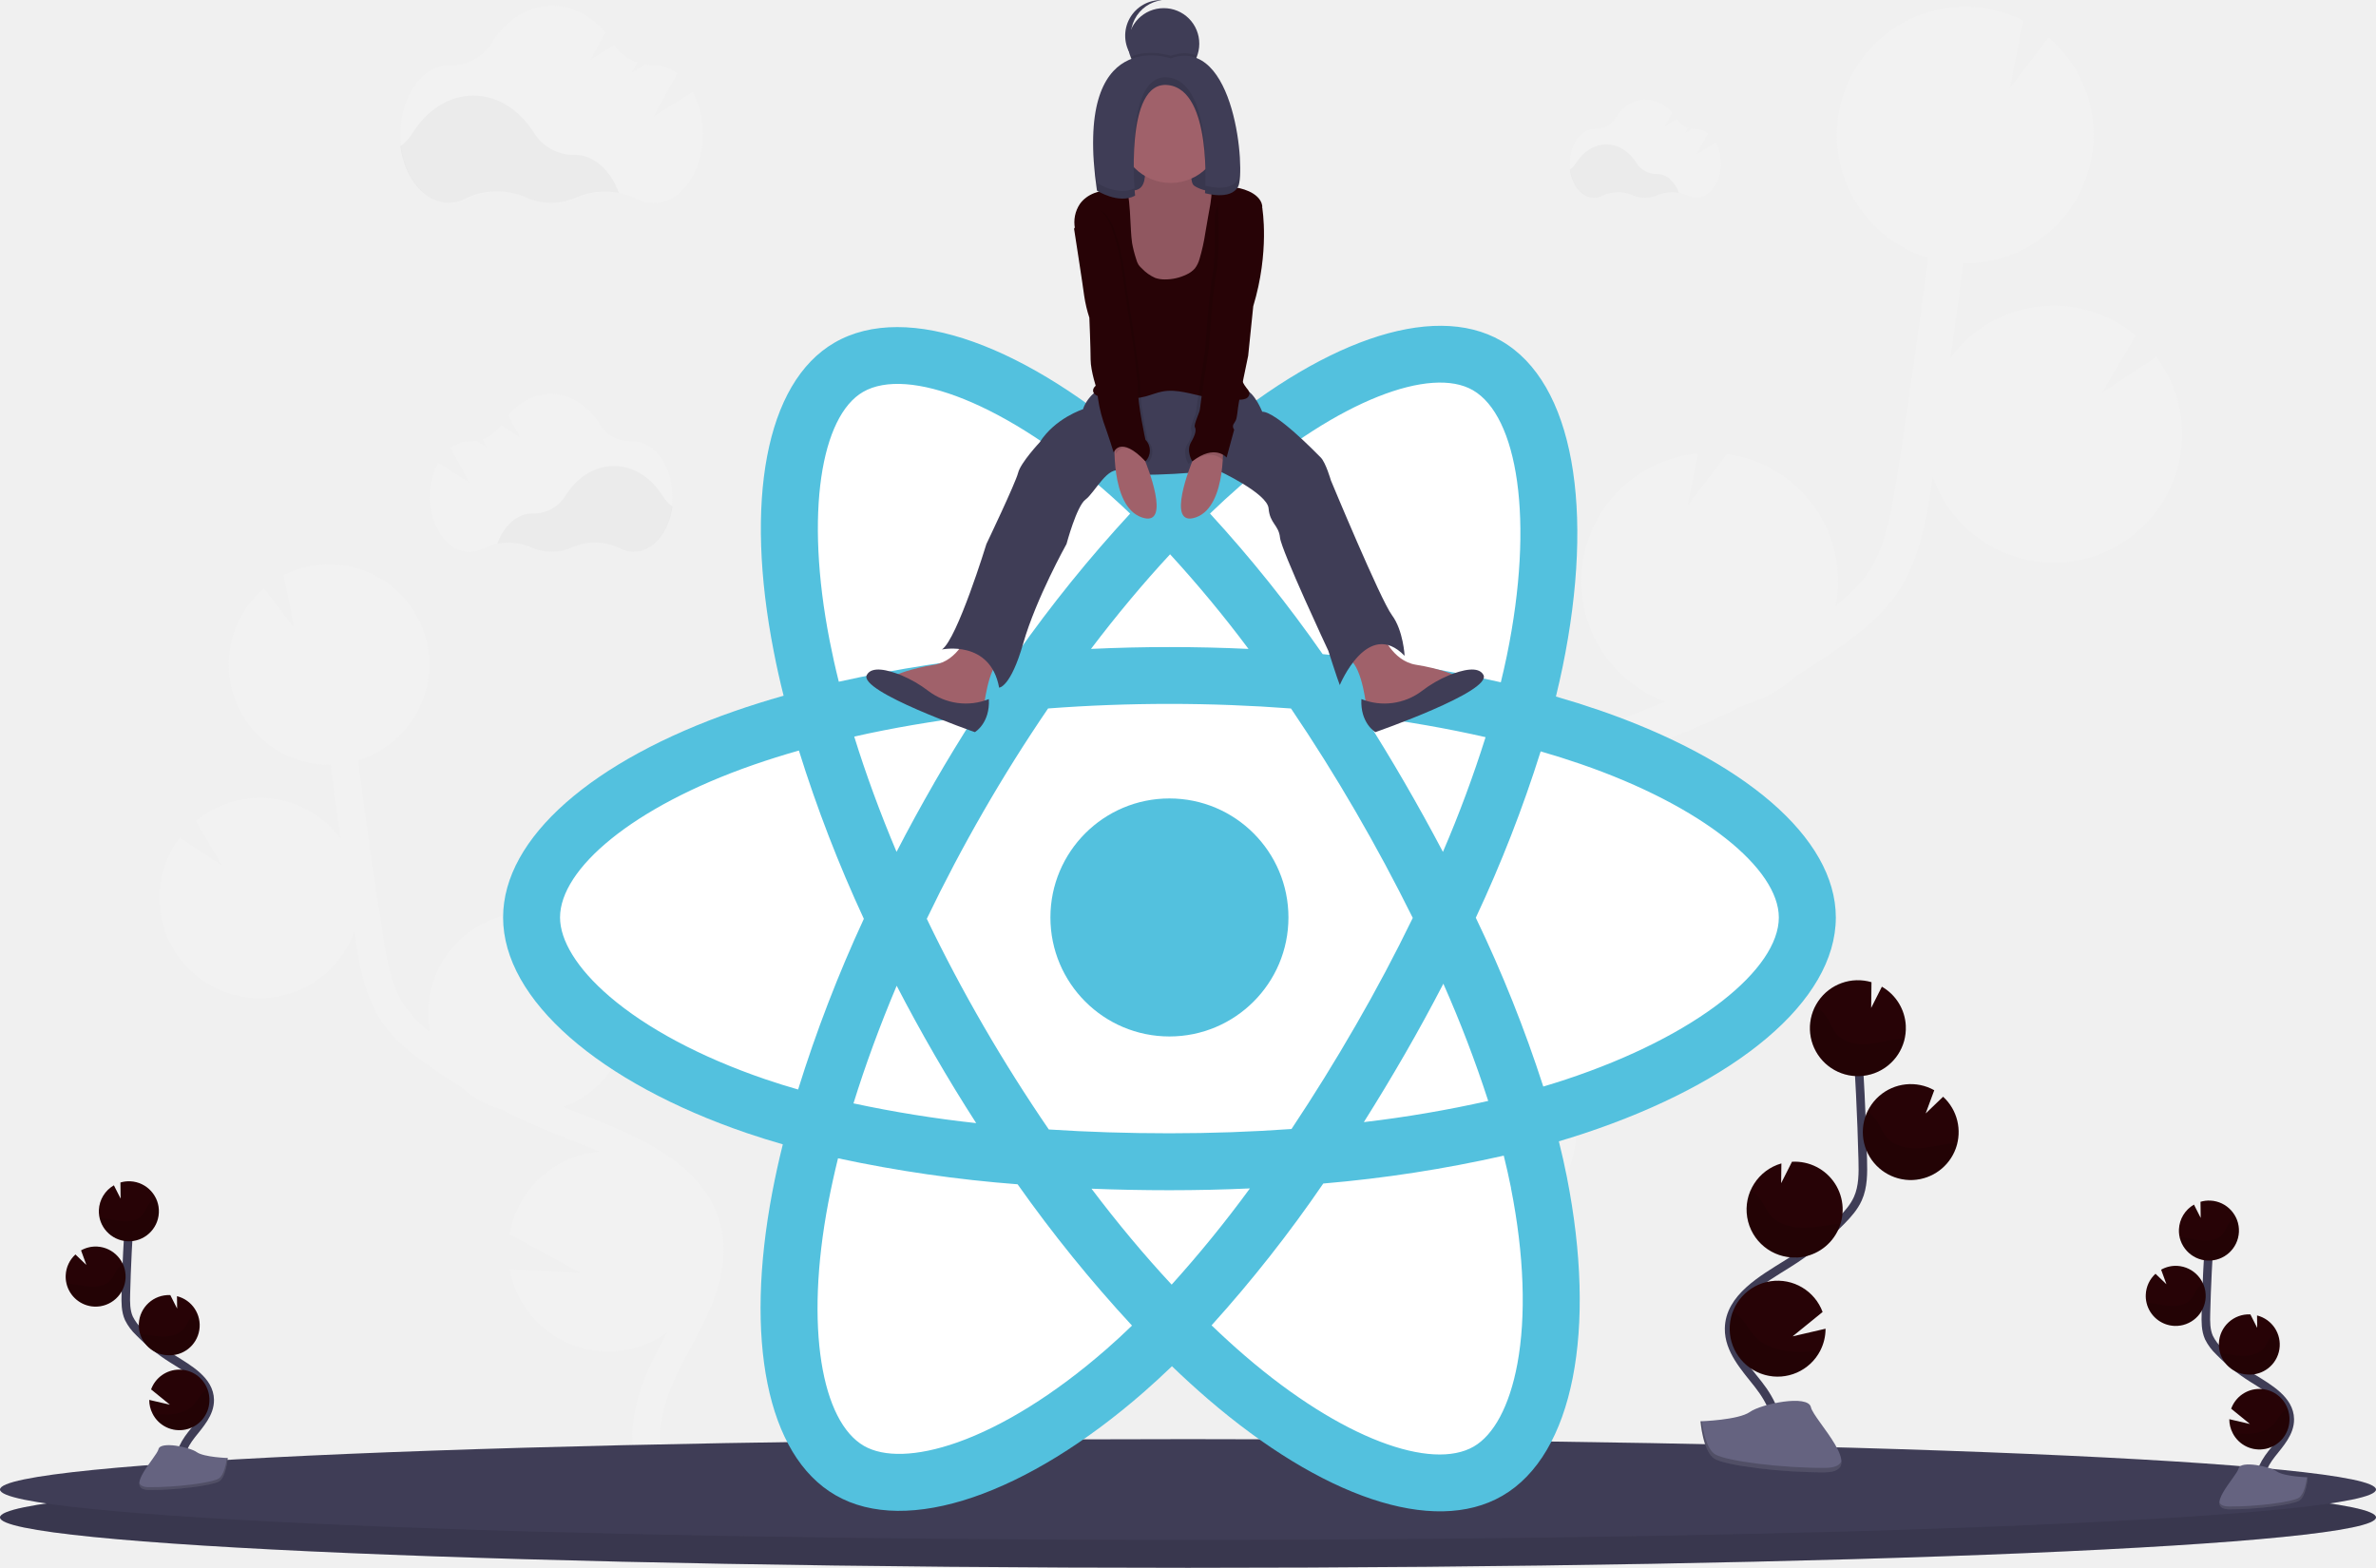
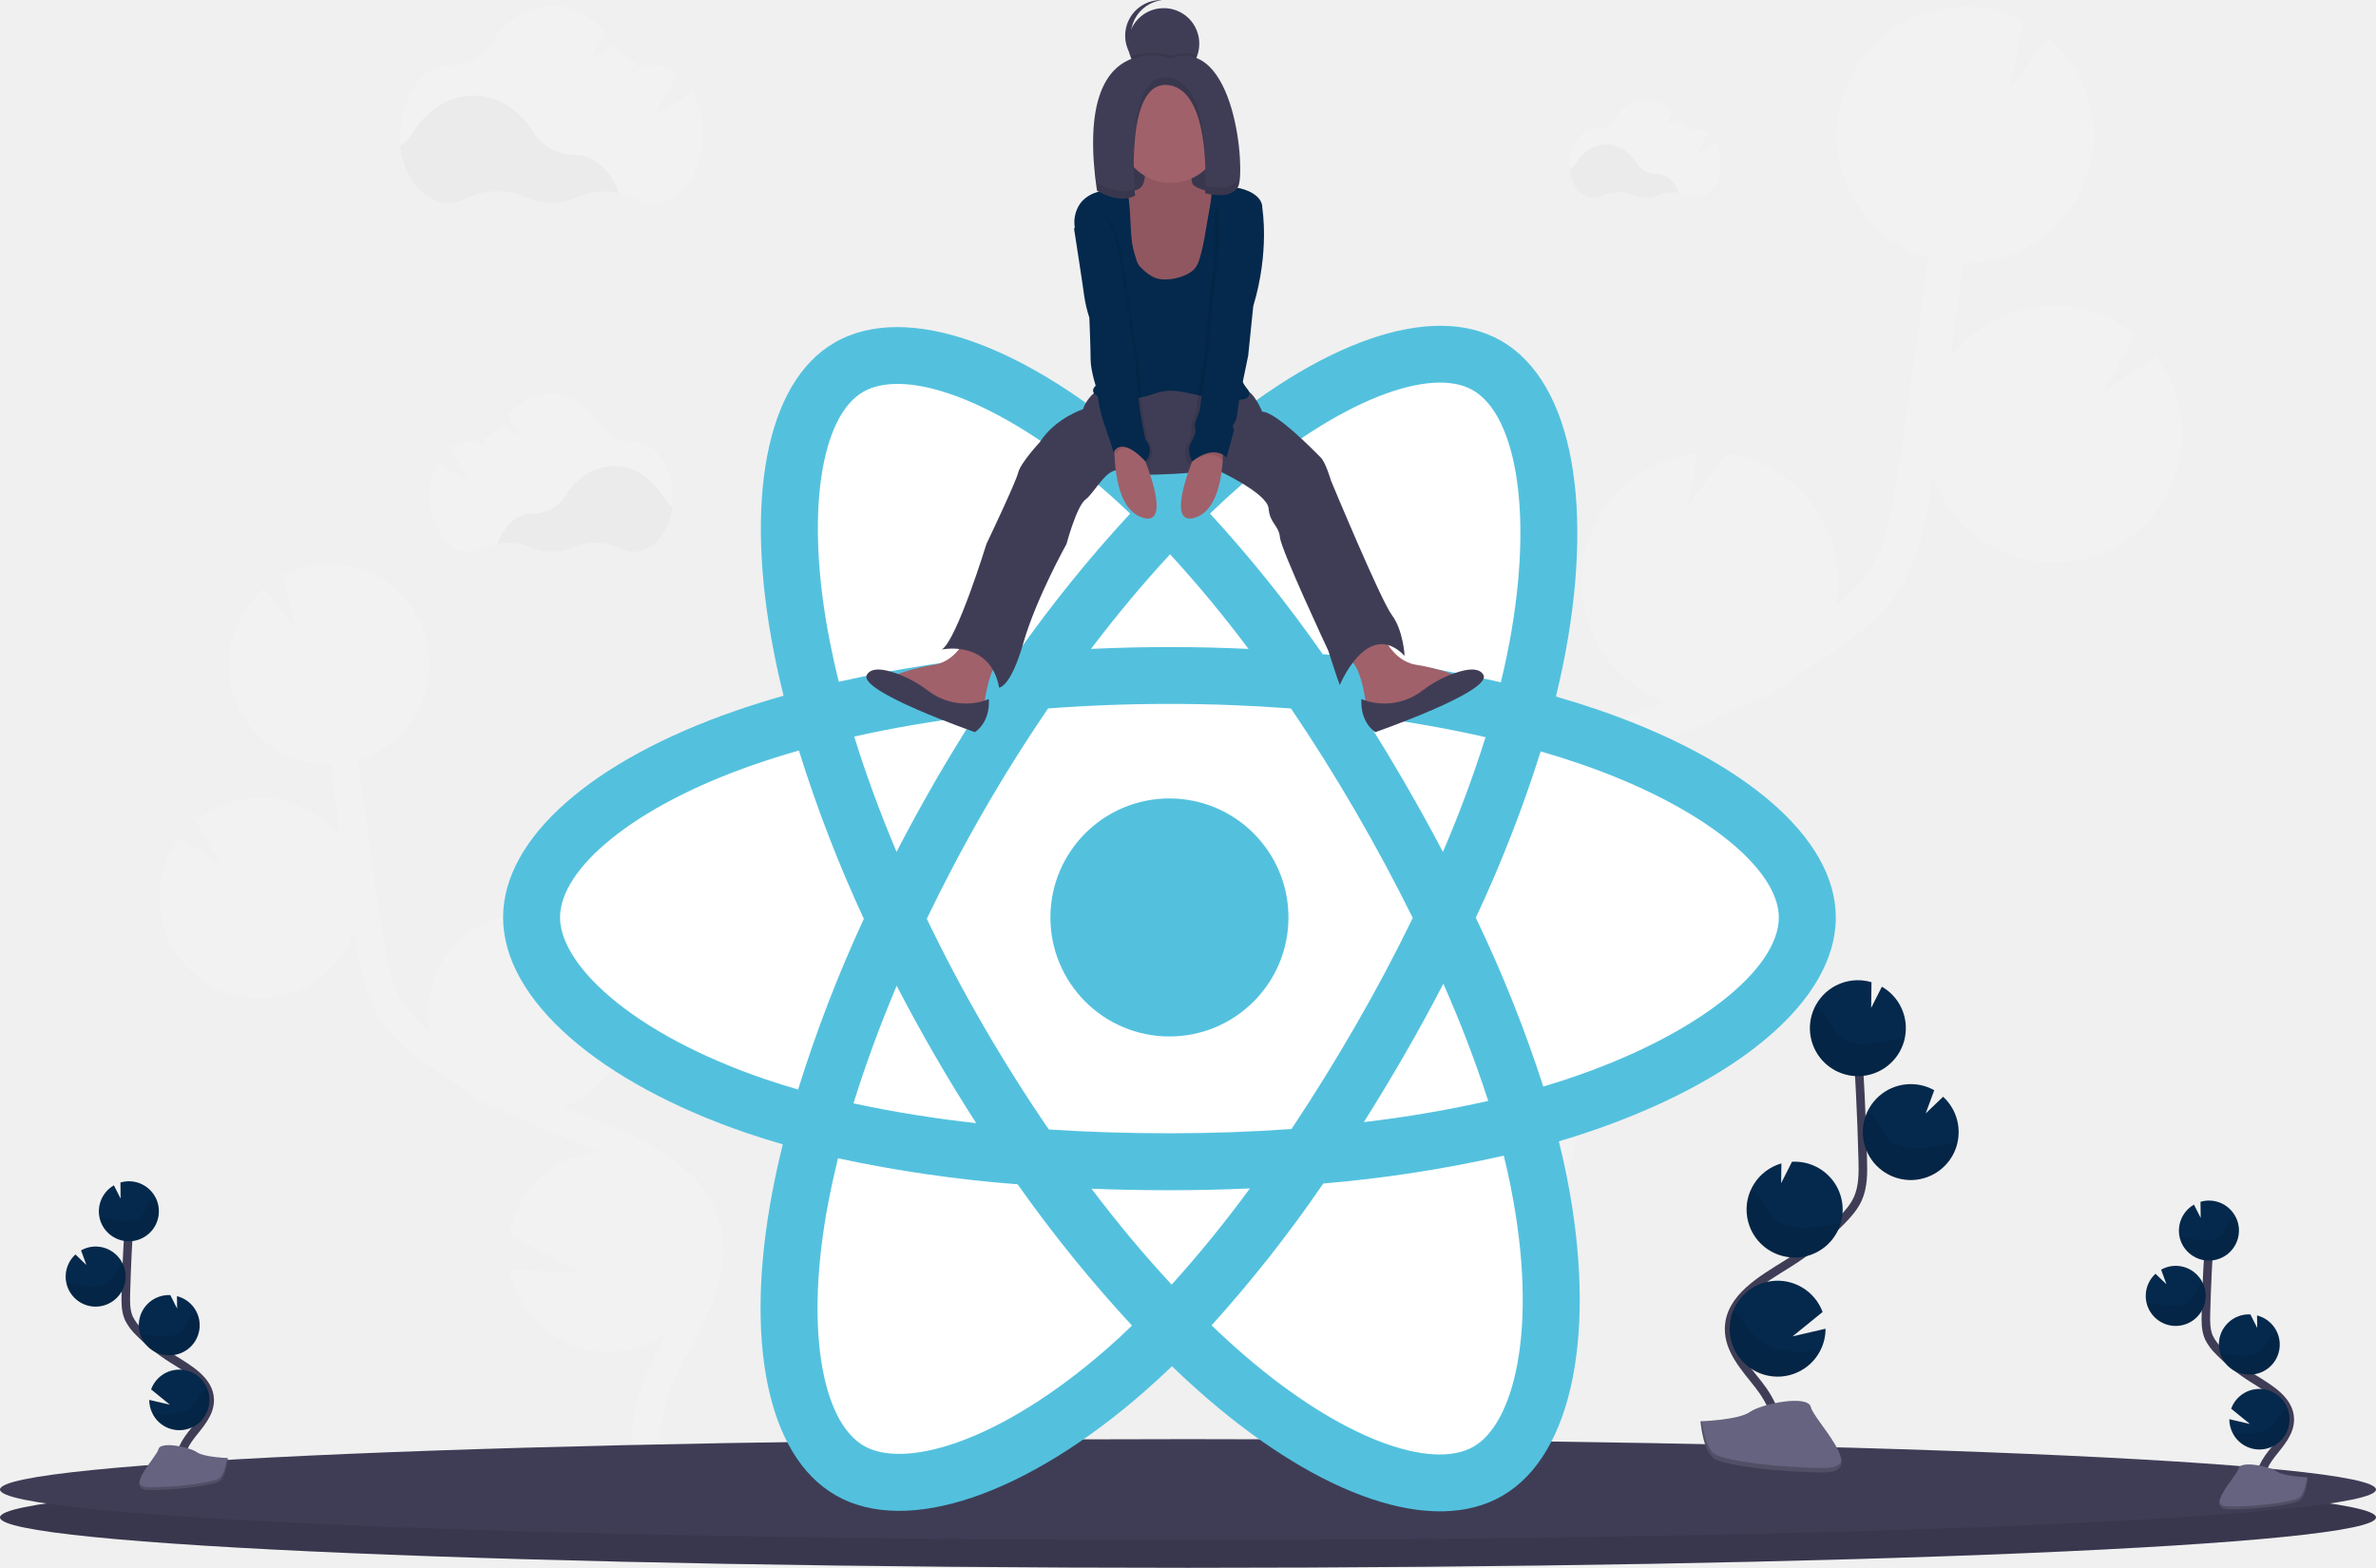
<svg xmlns="http://www.w3.org/2000/svg" data-name="Layer 1" width="1108" height="731.18" viewBox="0 0 1108 731.18">
  <path d="M767.68 330.79l6.89-2.7c.66-.26 1.31-.54 2-.81a59.85 59.85 0 0115.28-115.77l-4.8 24.2 18.22-23.92h.16a59.87 59.87 0 0151.16 67.45c-.15 1.13-.39 2.23-.6 3.34 5.61-4.43 10.87-9.32 14.81-15 8-11.54 10.71-25.76 13.47-43.17 5.47-34.48 10.4-69.34 14.84-104.18a59.83 59.83 0 01-42-65.36c.25-1.82.6-3.59 1-5.34.1-.44.2-.88.31-1.31.43-1.69.91-3.35 1.47-5 .09-.27.21-.52.3-.78.5-1.37 1-2.72 1.65-4 .22-.5.44-1 .67-1.47a57.69 57.69 0 012.22-4.19c.27-.45.56-.88.83-1.33.62-1 1.27-2 1.94-2.93.36-.5.71-1 1.08-1.49l.27-.39a59.81 59.81 0 0174.64-17l-6.24 31.49 18-23.64a59.5 59.5 0 0116.32 68.62h.07c-.17.4-.38.78-.55 1.18-.33.74-.67 1.47-1 2.2-.46.93-1 1.84-1.45 2.74-.38.68-.75 1.36-1.16 2-.59 1-1.23 1.9-1.87 2.83-.38.54-.73 1.1-1.12 1.63-1 1.39-2.12 2.72-3.26 4-.4.45-.83.86-1.25 1.3-.81.86-1.62 1.71-2.48 2.52-.53.5-1.09 1-1.64 1.46-.79.7-1.6 1.38-2.43 2-.59.47-1.19.92-1.79 1.36a77.101 77.101 0 01-4.45 2.96c-1 .61-2.05 1.17-3.1 1.72-.53.27-1 .57-1.59.83-1.58.77-3.2 1.48-4.85 2.11-.31.12-.64.21-.95.32-1.38.5-2.77 1-4.18 1.35-.61.17-1.23.31-1.85.46-1.15.28-2.31.54-3.48.76q-1 .18-2.07.33c-1.15.17-2.31.3-3.48.4-.69.06-1.37.12-2.07.16-1.26.06-2.53.07-3.8.06a2.08 2.08 0 00-.25 0q-2.82 22-5.92 44a59.82 59.82 0 0186.4-10.32l-15.68 26.58 25.21-16.59a59.68 59.68 0 0111.5 44.16 58.76 58.76 0 01-4.5 15.94 59.83 59.83 0 01-111.19-4c-.23 1.48-.45 3-.68 4.46-2.44 15.35-5.47 34.46-16.23 50-7.29 10.56-17.33 18.36-27.09 25.22q-9.52 6.7-19.48 12.77a59.85 59.85 0 01-24.53 13.74q-16 8.19-32.69 14.81l-6.95 2.72c-6.25 2.44-12.65 4.94-19 7.6 1 .09 2 .17 3 .3a59.9 59.9 0 0150.86 49.05l-42.31 23.11 42.18-1.89A59.16 59.16 0 01797 450.13a59.87 59.87 0 01-82.7 11.74l2.1 3.91c1.4 2.58 2.78 5.15 4.12 7.7 18.33 34.74 19.66 64.74 3.75 84.49l-13-10.45c15.49-19.22 3.2-49.77-5.5-66.27-1.32-2.5-2.68-5-4-7.56-11.77-21.83-25.12-46.57-19.77-72.9 8-39.7 51.05-56.5 85.68-70zM269.6 519.01l-5.38-2.11c-.52-.2-1-.43-1.54-.63a46.75 46.75 0 00-11.94-90.42l3.75 18.9-14.22-18.68h-.13a46.76 46.76 0 00-40 52.68c.12.89.31 1.74.47 2.61a55.84 55.84 0 01-11.56-11.73c-6.23-9-8.37-20.12-10.53-33.71-4.23-26.93-8.07-54.15-11.52-81.33a46.72 46.72 0 0032.77-51.05c-.2-1.42-.47-2.8-.79-4.17l-.24-1a48.36 48.36 0 00-1.15-3.88c-.07-.21-.16-.41-.24-.61a48.24 48.24 0 00-1.28-3.15c-.18-.38-.35-.77-.53-1.15-.54-1.11-1.11-2.2-1.73-3.26-.21-.36-.44-.7-.65-1-.49-.78-1-1.55-1.52-2.29-.28-.39-.55-.79-.84-1.17l-.21-.3a46.76 46.76 0 00-58.29-13.32l4.88 24.6-14.07-18.46a46.48 46.48 0 00-12.75 53.59h-.05c.13.31.29.61.43.92.26.58.52 1.15.8 1.72q.54 1.08 1.14 2.13c.29.54.58 1.07.9 1.59.46.75 1 1.48 1.46 2.21.3.42.57.86.88 1.27.8 1.08 1.65 2.12 2.54 3.13.31.35.65.67 1 1 .63.67 1.27 1.33 1.94 2 .41.4.85.77 1.28 1.14q.93.83 1.89 1.59c.46.36.93.71 1.4 1.06.68.49 1.37 1 2.06 1.41.47.31.94.61 1.42.9.79.48 1.6.91 2.42 1.34.42.22.82.45 1.24.66 1.24.6 2.5 1.15 3.79 1.64.24.1.5.16.74.25 1.07.39 2.16.75 3.27 1.06.47.13 1 .24 1.44.35.9.22 1.8.43 2.72.6l1.61.26c.9.13 1.81.23 2.72.31.54.05 1.07.09 1.62.12 1 .05 2 .06 3 .05h.19q2.2 17.22 4.62 34.41a46.71 46.71 0 00-67.48-8.14l12.14 20.64-19.68-12.95a46.57 46.57 0 00-9 34.49 45.8 45.8 0 003.53 12.46 46.73 46.73 0 0086.84-3.12c.18 1.15.35 2.32.53 3.48 1.9 12 4.27 26.92 12.67 39.08 5.7 8.24 13.54 14.33 21.16 19.69q7.44 5.24 15.21 10a46.88 46.88 0 0019.16 10.74c8.32 4.26 16.84 8.14 25.54 11.56l5.42 2.13c4.88 1.9 9.88 3.85 14.81 5.93-.78.07-1.57.13-2.36.24a46.77 46.77 0 00-39.72 38.27l33 18-32.94-1.47a46.78 46.78 0 0073.57 29.2c-.55 1-1.09 2-1.64 3.05-1.09 2-2.17 4-3.22 6-14.31 27.13-15.35 50.57-2.92 66l10.13-8.16c-12.1-15-2.5-38.87 4.3-51.76 1-1.95 2.09-3.92 3.16-5.9 9.19-17 19.61-36.37 15.46-56.94-6.21-30.94-39.86-44.02-66.9-54.6z" fill="#f2f2f2" />
  <ellipse cx="554" cy="707.68" rx="554" ry="23.5" fill="#3f3d56" />
  <ellipse cx="554" cy="707.68" rx="554" ry="23.5" opacity=".1" />
  <ellipse cx="554" cy="694.68" rx="554" ry="23.5" fill="#3f3d56" />
  <path d="M85 686.32c-3-5.51.4-12.26 4.28-17.18s8.61-10 8.51-16.29c-.14-9-9.7-14.31-17.33-19.08a84.78 84.78 0 01-15.56-12.51 23 23 0 01-4.78-6.4c-1.58-3.52-1.53-7.52-1.43-11.38q.5-19.26 1.9-38.48" fill="none" stroke="#3f3d56" stroke-miterlimit="10" stroke-width="4" />
-   <path d="M46.11 564.29a14 14 0 017-11.49l3.14 6.21-.09-7.52a13.86 13.86 0 014.62-.56 14 14 0 11-14.67 13.36zm25.03 95a14 14 0 0026.5-5.76 13.82 13.82 0 00-.91-5.69 14 14 0 00-26.27.15l8.77 7.13-9.64-2.24a13.89 13.89 0 001.55 6.41zm6.93-27.25a14 14 0 004.46-27.54l.07 5.79-3.18-6.29a14.04 14.04 0 00-1.31 28.05zM44 609.37a14.016 14.016 0 001.32-28 13.88 13.88 0 00-7.52 1.78l2.48 6.8-5.11-4.9a14 14 0 00-4.53 9.69 13.33 13.33 0 00.36 3.85 14 14 0 0013 10.78z" fill="#270306" />
+   <path d="M46.11 564.29a14 14 0 017-11.49l3.14 6.21-.09-7.52a13.86 13.86 0 014.62-.56 14 14 0 11-14.67 13.36zm25.03 95a14 14 0 0026.5-5.76 13.82 13.82 0 00-.91-5.69 14 14 0 00-26.27.15l8.77 7.13-9.64-2.24a13.89 13.89 0 001.55 6.41zm6.93-27.25a14 14 0 004.46-27.54l.07 5.79-3.18-6.29a14.04 14.04 0 00-1.31 28.05zM44 609.37a14.016 14.016 0 001.32-28 13.88 13.88 0 00-7.52 1.78l2.48 6.8-5.11-4.9a14 14 0 00-4.53 9.69 13.33 13.33 0 00.36 3.85 14 14 0 0013 10.78z" fill="#04294c" />
  <path d="M48 568.03c3.24.36 6.39 1.37 9.64 1.57s6.82-.58 8.88-3.1c1.11-1.37 1.66-3.09 2.59-4.57a10.08 10.08 0 013.54-3.33 14 14 0 11-26.24 9.32c.53.02 1.06.06 1.59.11zm-4 41.34a14 14 0 0013.35-20 10.4 10.4 0 00-2.82 2.83c-1 1.51-1.61 3.25-2.78 4.64-2.19 2.57-5.92 3.41-9.31 3.25s-6.66-1.11-10-1.42c-.47 0-.94-.08-1.41-.09A14 14 0 0044 609.37zm34.07 22.67a14 14 0 0013.47-19.76 11.36 11.36 0 00-3 2.85c-1.09 1.54-1.77 3.31-3 4.73-2.36 2.64-6.34 3.57-9.93 3.48s-6.82-.93-10.28-1.19a14 14 0 0012.74 9.89zm-6.93 27.25a14 14 0 0026.5-5.76 13.82 13.82 0 00-.91-5.69 14 14 0 00-3.08 2.74c-1.34 1.63-2.21 3.47-3.76 5-2.87 2.82-7.5 4-11.62 4.09a62.35 62.35 0 01-7.13-.38z" opacity=".1" />
  <path d="M106.19 679.98s-11.08-.34-14.41-2.72-17-5.22-17.87-1.4-16.65 19-4.14 19.06 29.06-2 32.39-4 4.03-10.94 4.03-10.94z" fill="#656380" />
  <path d="M69.54 693.59c12.51.1 29.06-2 32.4-4 2.53-1.54 3.54-7.09 3.88-9.65h.37s-.7 8.93-4 11-19.89 4.08-32.39 4c-3.61 0-4.86-1.31-4.79-3.22.47 1.13 1.85 1.87 4.53 1.87z" opacity=".2" />
  <path d="M1055 695.32c-3-5.51.4-12.26 4.28-17.18s8.61-10 8.51-16.29c-.14-9-9.7-14.31-17.33-19.08a84.78 84.78 0 01-15.56-12.51 23 23 0 01-4.78-6.4c-1.58-3.52-1.53-7.52-1.43-11.38q.49-19.26 1.9-38.48" fill="none" stroke="#3f3d56" stroke-miterlimit="10" stroke-width="4" />
-   <path d="M1016.11 573.29a14 14 0 017-11.49l3.14 6.21-.09-7.52a13.86 13.86 0 014.62-.56 14 14 0 11-14.68 13.36zm25.03 95a14 14 0 0026.5-5.76 13.82 13.82 0 00-.91-5.69 14 14 0 00-26.27.15l8.77 7.13-9.64-2.24a13.89 13.89 0 001.55 6.41zm6.93-27.25a14 14 0 004.46-27.54l.07 5.79-3.18-6.29a14.04 14.04 0 00-1.31 28.05zM1014 618.37a14.016 14.016 0 001.32-28 13.88 13.88 0 00-7.52 1.78l2.48 6.8-5.11-4.9a14 14 0 00-4.53 9.69 13.33 13.33 0 00.36 3.85 14 14 0 0013 10.78z" fill="#270306" />
+   <path d="M1016.11 573.29a14 14 0 017-11.49l3.14 6.21-.09-7.52a13.86 13.86 0 014.62-.56 14 14 0 11-14.68 13.36zm25.03 95a14 14 0 0026.5-5.76 13.82 13.82 0 00-.91-5.69 14 14 0 00-26.27.15l8.77 7.13-9.64-2.24a13.89 13.89 0 001.55 6.41zm6.93-27.25a14 14 0 004.46-27.54l.07 5.79-3.18-6.29a14.04 14.04 0 00-1.31 28.05zM1014 618.37a14.016 14.016 0 001.32-28 13.88 13.88 0 00-7.52 1.78l2.48 6.8-5.11-4.9a14 14 0 00-4.53 9.69 13.33 13.33 0 00.36 3.85 14 14 0 0013 10.78z" fill="#04294c" />
  <path d="M1018 577.03c3.24.36 6.39 1.37 9.64 1.57s6.82-.58 8.88-3.1c1.11-1.37 1.66-3.09 2.59-4.57a10.08 10.08 0 013.54-3.33 14 14 0 11-26.24 9.32c.53.02 1.06.06 1.59.11zm-4 41.34a14 14 0 0013.35-20 10.4 10.4 0 00-2.82 2.83c-1 1.51-1.61 3.25-2.78 4.64-2.19 2.57-5.92 3.41-9.31 3.25s-6.66-1.11-10-1.42c-.47 0-.94-.08-1.41-.09a14 14 0 0012.97 10.79zm34.07 22.67a14 14 0 0013.47-19.76 11.36 11.36 0 00-3 2.85c-1.09 1.54-1.77 3.31-3 4.73-2.36 2.64-6.34 3.57-9.93 3.48s-6.82-.93-10.28-1.19a14 14 0 0012.74 9.89zm-6.93 27.25a14 14 0 0026.5-5.76 13.82 13.82 0 00-.91-5.69 14 14 0 00-3.08 2.74c-1.34 1.63-2.21 3.47-3.76 5-2.87 2.82-7.5 4-11.62 4.09a62.35 62.35 0 01-7.13-.38z" opacity=".1" />
  <path d="M1076.19 688.98s-11.08-.34-14.41-2.72-17-5.22-17.87-1.4-16.65 19-4.14 19.06 29.06-2 32.39-4 4.03-10.94 4.03-10.94z" fill="#656380" />
  <path d="M1039.54 702.59c12.51.1 29.06-2 32.4-4 2.53-1.54 3.54-7.09 3.88-9.65h.37s-.7 8.93-4 11-19.89 4.08-32.39 4c-3.61 0-4.86-1.31-4.79-3.22.47 1.13 1.85 1.87 4.53 1.87z" opacity=".2" />
  <path d="M745.57 331.15q-9.92-3.4-20-6.3 1.66-6.79 3.09-13.65c15.14-73.51 5.24-132.73-28.57-152.22-32.42-18.7-85.44.8-139 47.39q-7.92 6.92-15.47 14.2-5.07-4.85-10.3-9.51c-56.11-49.83-112.32-70.82-146.14-51.27-32.39 18.75-42 74.42-28.35 144.09q2 10.35 4.59 20.58c-7.95 2.26-15.64 4.67-23 7.24-65.79 22.89-107.81 58.89-107.81 96.18 0 38.51 45.11 77.14 113.64 100.56q8.34 2.83 16.8 5.26-2.74 11-4.88 22.18c-13 68.46-2.84 122.82 29.46 141.45 33.37 19.26 89.37-.54 143.89-48.2 4.31-3.77 8.63-7.77 13-11.95q8.18 7.89 16.79 15.32c52.82 45.45 105 63.81 137.26 45.12 33.33-19.29 44.16-77.69 30.1-148.73q-1.6-8.14-3.73-16.61 5.91-1.74 11.56-3.61c71.24-23.6 117.6-61.76 117.6-100.79 0-37.43-43.38-73.62-110.5-96.73z" fill="#53c1de" />
  <path d="M730.12 503.47c-3.4 1.13-6.88 2.21-10.44 3.27a621.6 621.6 0 00-31.47-78.73 623.06 623.06 0 0030.25-77.58c6.35 1.84 12.53 3.78 18.47 5.83 57.51 19.79 92.59 49.06 92.59 71.62 0 24-37.89 55.21-99.4 75.59zm-25.52 50.58c6.22 31.41 7.1 59.81 3 82-3.7 19.95-11.14 33.25-20.34 38.58-19.59 11.33-61.47-3.4-106.64-42.27q-7.77-6.69-15.63-14.25a624.23 624.23 0 0052.09-66.14 620.2 620.2 0 0084.17-13q1.9 7.68 3.37 15zM446.48 672.69c-19.14 6.76-34.38 6.95-43.59 1.64-19.6-11.31-27.75-55-16.63-113.5q2-10.37 4.53-20.63a625.79 625.79 0 0083.75 12.13 645.09 645.09 0 0053.35 65.9q-5.79 5.61-11.84 10.91c-24.11 21.08-48.28 36-69.57 43.55zm-89.64-169.37c-30.31-10.36-55.33-23.82-72.49-38.5-15.41-13.2-23.19-26.31-23.19-36.94 0-22.63 33.74-51.5 90-71.11q10.6-3.69 21.39-6.73a637.08 637.08 0 0030.29 78.48 646.29 646.29 0 00-30.66 79.6q-7.74-2.21-15.34-4.8zm30.05-204.54c-11.68-59.69-3.93-104.72 15.59-116 20.79-12 66.76 5.12 115.22 48.15 3.1 2.75 6.21 5.63 9.32 8.6a635.89 635.89 0 00-52.93 65.52 648.42 648.42 0 00-82.93 12.89q-2.39-9.52-4.27-19.15zM655 364.97q-9.11-15.74-18.89-31.08c19.83 2.51 38.82 5.83 56.66 9.91a565.54 565.54 0 01-19.89 53.51q-8.61-16.35-17.88-32.34zM545.64 258.5a569.3 569.3 0 0136.57 44.14q-36.71-1.73-73.45 0c12.07-15.92 24.44-30.72 36.88-44.13zm-110 106.65q-9.15 15.87-17.55 32.14c-7.73-18.33-14.34-36.36-19.74-53.77 17.73-4 36.64-7.21 56.34-9.68q-9.92 15.44-19.07 31.31zm19.61 158.65a564.64 564.64 0 01-57.25-9.21c5.49-17.71 12.25-36.13 20.15-54.86q8.43 16.29 17.61 32.16 9.34 16.19 19.47 31.91zm91.14 75.33c-12.6-13.54-25.15-28.54-37.39-44.75q17.85.71 36.36.71 19 0 37.51-.84a563.94 563.94 0 01-36.5 44.88zm126.69-140.35A562.82 562.82 0 01694 513.44a561.35 561.35 0 01-58 9.89q9.85-15.63 19.08-31.63 9.38-16.26 18-32.92zm-41 19.66q-14.12 24.52-29.81 48.1c-18.44 1.32-37.49 2-56.91 2s-38.15-.6-56.27-1.78q-16.09-23.5-30.39-48.17t-26.51-50.08q12.27-25.53 26.43-50.1 14.14-24.56 30.13-48c18.49-1.4 37.43-2.13 56.59-2.13s38.22.74 56.69 2.14q15.81 23.37 30 47.81t26.79 49.87q-12.45 25.62-26.71 50.3zm54.77-296.46c20.81 12 28.9 60.4 15.83 123.87q-1.29 6.19-2.8 12.35a635.74 635.74 0 00-83.09-13.13 625.16 625.16 0 00-52.53-65.56q7-6.74 14.29-13.11c45.88-39.93 88.76-55.69 108.3-44.42z" fill="#fff" />
  <path d="M545.34 372.38a55.5 55.5 0 11-55.5 55.5 55.49 55.49 0 0155.5-55.5" fill="#53c1de" />
  <path d="M559.26 20.4a16.6 16.6 0 11-16.6-16.6 16.52 16.52 0 0116.6 16.6z" fill="#3f3d56" />
  <path d="M529.4 24.59A16.62 16.62 0 01541.89.05a16.6 16.6 0 101.41 33.07 16.6 16.6 0 01-13.9-8.53zm-7.49 18.93h44.47v69.37h-44.47z" fill="#3f3d56" />
  <path opacity=".1" d="M521.91 43.52h44.47v69.37h-44.47z" />
  <path d="M451.66 295.2s-4.75 13.05-16 14.83-17.79 4.74-17.79 4.74l26.68 17.19 14.23-1.78s1.78-18.38 7.71-22.53-14.83-12.45-14.83-12.45zm192.68 0s4.75 13.05 16 14.83 17.79 4.74 17.79 4.74l-26.68 17.19-14.23-1.78s-1.78-18.38-7.71-22.53 14.83-12.45 14.83-12.45z" fill="#a0616a" />
  <path d="M514.5 180.18s-7.11 3.56-9.48 10.68c0 0-13 4.15-20.16 15.41 0 0-8.9 9.49-10.08 14.23S460 253.7 460 253.7s-13.64 44.47-20.75 49.21c0 0 22.53-4.74 26.68 17.79 0 0 5.33 0 11.26-20.75s20.16-46.25 20.16-46.25 4.74-17.78 8.89-20.75 10.67-16.6 16.6-13 45.06-.6 45.06-.6 23.1 10.64 23.68 17.75 4.74 7.71 5.33 13.64 22.53 52.76 22.53 52.76 4.15 13 5.34 16c0 0 13-31.42 30.24-13.63 0 0-.6-11.86-5.93-19s-28.46-62.84-28.46-62.84-2.37-8.3-4.74-10.67-20.76-21.35-27.28-21.35c0 0-3.55-8.89-7.7-10.08zm-53.36 145.85a28.89 28.89 0 01-28.22-3.79 56.37 56.37 0 00-12.59-7.3c-6.29-2.54-13.81-4.42-16.1-.17-4.15 7.71 50.39 26.68 50.39 26.68s7.12-4.15 6.52-15.42zm173.72 0a28.89 28.89 0 0028.22-3.79 56.37 56.37 0 0112.59-7.3c6.29-2.54 13.81-4.42 16.1-.17 4.15 7.71-50.39 26.68-50.39 26.68s-7.12-4.15-6.52-15.42z" fill="#3f3d56" />
  <path d="M533.88 82.67c-.22 2.06-.9 4.29-2.66 5.38-1.44.9-3.26.83-4.92 1.17a11.46 11.46 0 00-7.82 6.77 17.51 17.51 0 00-.75 10.55 39.22 39.22 0 001.52 5.06c1.74 4.92 3.84 9.8 7.09 13.89a59 59 0 009.3 8.77c2.11 1.72 4.29 3.47 6.89 4.28a21.75 21.75 0 005.4.72c2.25.1 4.65.17 6.6-.95 3-1.73 3.89-5.55 5.52-8.62 1.38-2.6 3.44-4.81 4.73-7.46a29.49 29.49 0 002-6.52l2.77-12.3c1-4.47 1.92-9.51-.59-13.34a2.28 2.28 0 00-.74-.77 2.79 2.79 0 00-1.52-.15 16.44 16.44 0 01-9.15-2.09 3.93 3.93 0 01-1.15-.9 4.72 4.72 0 01-.7-2.12 22.2 22.2 0 00-1.28-4.45 3 3 0 00-.87-1.34 3.15 3.15 0 00-1.41-.47 114.47 114.47 0 00-12.93-1.35c-1.42-.07-3.56-.64-4.54.62s-.67 4.12-.79 5.62z" fill="#a0616a" />
  <path d="M533.88 82.67c-.22 2.06-.9 4.29-2.66 5.38-1.44.9-3.26.83-4.92 1.17a11.46 11.46 0 00-7.82 6.77 17.51 17.51 0 00-.75 10.55 39.22 39.22 0 001.52 5.06c1.74 4.92 3.84 9.8 7.09 13.89a59 59 0 009.3 8.77c2.11 1.72 4.29 3.47 6.89 4.28a21.75 21.75 0 005.4.72c2.25.1 4.65.17 6.6-.95 3-1.73 3.89-5.55 5.52-8.62 1.38-2.6 3.44-4.81 4.73-7.46a29.49 29.49 0 002-6.52l2.77-12.3c1-4.47 1.92-9.51-.59-13.34a2.28 2.28 0 00-.74-.77 2.79 2.79 0 00-1.52-.15 16.44 16.44 0 01-9.15-2.09 3.93 3.93 0 01-1.15-.9 4.72 4.72 0 01-.7-2.12 22.2 22.2 0 00-1.28-4.45 3 3 0 00-.87-1.34 3.15 3.15 0 00-1.41-.47 114.47 114.47 0 00-12.93-1.35c-1.42-.07-3.56-.64-4.54.62s-.67 4.12-.79 5.62z" opacity=".1" />
-   <path d="M525.85 89.74a26.93 26.93 0 00-7.13-1.12c-5.72-.14-11.84 1.83-15.14 6.5a15.34 15.34 0 00-2.29 11.47 23.57 23.57 0 005.2 10.66 32 32 0 014 5.24c1.58 3 1.63 6.59 2.06 10 1 8.12 4.46 15.75 5.83 23.82s.19 17.42-6.18 22.55c-1.07.86-2.37 1.77-2.46 3.14-.14 2.19 2.71 3.12 4.9 3.33 6.55.62 13.27 1.23 19.63-.46 2.63-.7 5.17-1.79 7.85-2.29 6.8-1.27 13.64 1.34 20.45 2.59a90.61 90.61 0 0014.91 1.21 7.94 7.94 0 003.43-.45 2.75 2.75 0 001.74-2.74 4.76 4.76 0 00-1.18-2c-3.44-4.25-4.49-9.9-5.43-15.29l-3.15-18.11c-1.69-9.68-3.26-20.2 1.32-28.89 3.29-6.25 9.36-10.65 12.83-16.8a9.84 9.84 0 001.55-6.28c-.52-3.09-3.31-5.3-6.17-6.59a23.21 23.21 0 00-17.42-.64c.1 4.33-1 8.71-1.71 13l-1.21 7a88.83 88.83 0 01-2.71 12.2 12.85 12.85 0 01-2.17 4.42 11.43 11.43 0 01-3.83 2.79 22.83 22.83 0 01-10.14 2.32 13.54 13.54 0 01-4.48-.69 19 19 0 01-6.17-4.34 10.11 10.11 0 01-1.63-1.77 9.93 9.93 0 01-1.11-2.67 55.42 55.42 0 01-1.91-7.48c-.3-1.94-.4-3.91-.54-5.87-.39-5.79-.39-12.19-1.54-17.76z" fill="#270306" />
+   <path d="M525.85 89.74a26.93 26.93 0 00-7.13-1.12c-5.72-.14-11.84 1.83-15.14 6.5a15.34 15.34 0 00-2.29 11.47 23.57 23.57 0 005.2 10.66 32 32 0 014 5.24c1.58 3 1.63 6.59 2.06 10 1 8.12 4.46 15.75 5.83 23.82s.19 17.42-6.18 22.55c-1.07.86-2.37 1.77-2.46 3.14-.14 2.19 2.71 3.12 4.9 3.33 6.55.62 13.27 1.23 19.63-.46 2.63-.7 5.17-1.79 7.85-2.29 6.8-1.27 13.64 1.34 20.45 2.59a90.61 90.61 0 0014.91 1.21 7.94 7.94 0 003.43-.45 2.75 2.75 0 001.74-2.74 4.76 4.76 0 00-1.18-2c-3.44-4.25-4.49-9.9-5.43-15.29l-3.15-18.11c-1.69-9.68-3.26-20.2 1.32-28.89 3.29-6.25 9.36-10.65 12.83-16.8a9.84 9.84 0 001.55-6.28c-.52-3.09-3.31-5.3-6.17-6.59a23.21 23.21 0 00-17.42-.64c.1 4.33-1 8.71-1.71 13l-1.21 7a88.83 88.83 0 01-2.71 12.2 12.85 12.85 0 01-2.17 4.42 11.43 11.43 0 01-3.83 2.79 22.83 22.83 0 01-10.14 2.32 13.54 13.54 0 01-4.48-.69 19 19 0 01-6.17-4.34 10.11 10.11 0 01-1.63-1.77 9.93 9.93 0 01-1.11-2.67 55.42 55.42 0 01-1.91-7.48c-.3-1.94-.4-3.91-.54-5.87-.39-5.79-.39-12.19-1.54-17.76z" fill="#04294c" />
  <path d="M519.84 204.49s-2.37 31.43 12.45 36.76 1.78-26.09 1.78-26.09l-4.75-9.48zm50.39 0s2.37 31.43-12.45 36.76-1.78-26.09-1.78-26.09l4.75-9.48z" fill="#a0616a" />
  <path d="M506.79 99.59l-4.74 7.71s4.15 26.68 4.74 31.42a62.2 62.2 0 002.38 10.08s.59 14.23.59 19.57 3 14.23 3 14.23a64.82 64.82 0 003 14.82c2.37 6.52 4.74 14.23 4.74 14.23s3-8.3 14.82 4.15a7.18 7.18 0 000-10.08s-3.55-16-3.55-24.31-6.53-48-6.53-48-4.24-45.12-18.45-33.82z" opacity=".1" />
-   <path d="M505.61 98.96l-4.74 7.71s4.15 26.68 4.74 31.42a61.84 61.84 0 002.39 10.08s.59 14.23.59 19.56 3 14.23 3 14.23a64.53 64.53 0 003 14.82c2.37 6.53 4.75 14.23 4.75 14.23s3-8.3 14.82 4.15a7.18 7.18 0 000-10.07s-3.56-16-3.56-24.31-6.52-48-6.52-48-4.24-45.09-18.47-33.82z" fill="#270306" />
+   <path d="M505.61 98.96l-4.74 7.71s4.15 26.68 4.74 31.42a61.84 61.84 0 002.39 10.08s.59 14.23.59 19.56 3 14.23 3 14.23a64.53 64.53 0 003 14.82c2.37 6.53 4.75 14.23 4.75 14.23s3-8.3 14.82 4.15a7.18 7.18 0 000-10.07s-3.56-16-3.56-24.31-6.52-48-6.52-48-4.24-45.09-18.47-33.82z" fill="#04294c" />
  <path d="M583.87 94.81l3 3.53s3.49 20.18-4.22 45.68l-2.37 23.12s-4.15 19.57-4.74 24.31-.59 5.33-1.78 7.11a2.29 2.29 0 000 3l-3.56 13s-5.33-6.52-16 1.78c0 0-3-4.74-.6-8.89s2.37-5.93 1.78-7.12 2.37-7.11 2.37-8.3 4.18-28.44 4.18-28.44 1.78-26.68 3.56-35.57c1.09-5.47 1.07-17.66.88-26.24-.19-8.94 10.63-13.78 17-7.5.15.16.33.31.5.53z" opacity=".1" />
-   <path d="M585.65 93.59l3 3.53s3.49 20.19-4.22 45.68l-2.37 23.12s-4.15 19.57-4.74 24.31-.6 5.34-1.78 7.12a2.28 2.28 0 000 3L572 213.39s-5.33-6.53-16 1.77c0 0-3-4.74-.59-8.89s2.37-5.93 1.78-7.11 2.37-7.12 2.37-8.3 4.15-28.46 4.15-28.46 1.78-26.68 3.56-35.58.59-35.57.59-35.57 9.49-6.52 17.79 2.34z" fill="#270306" />
+   <path d="M585.65 93.59l3 3.53s3.49 20.19-4.22 45.68l-2.37 23.12s-4.15 19.57-4.74 24.31-.6 5.34-1.78 7.12a2.28 2.28 0 000 3L572 213.39s-5.33-6.53-16 1.77c0 0-3-4.74-.59-8.89s2.37-5.93 1.78-7.11 2.37-7.12 2.37-8.3 4.15-28.46 4.15-28.46 1.78-26.68 3.56-35.58.59-35.57.59-35.57 9.49-6.52 17.79 2.34z" fill="#04294c" />
  <circle cx="545.92" cy="61.61" r="23.72" fill="#a0616a" />
  <path d="M558.29 26a16.6 16.6 0 01-31.09.44c9.26-3.73 18.72-.41 18.72-.41 4.73-1.66 8.83-1.51 12.37-.03z" opacity=".1" />
  <path d="M545.92 27.22s-45.65-16-34.38 61.66c0 0 10.08 6.52 17.78 2.37 0 0-5.33-53.95 15.42-51.58s17.19 50.4 17.19 50.4 11.86 3.55 15.42-3-1.19-70.48-31.43-59.85z" fill="#3f3d56" />
  <path d="M544.74 36.11c-14.24-1.62-16.2 23.27-16 39.05.17-15.69 2.81-37 16-35.49 14.81 1.69 17.24 26.66 17.41 40.8.17-12.98-1.25-42.51-17.41-44.36zm-33.2 49.21a159.38 159.38 0 01-1.77-20.53 152.12 152.12 0 001.77 24.09s10.08 6.52 17.78 2.37c0 0-.12-1.28-.26-3.43-7.67 3.87-17.52-2.5-17.52-2.5zm65.81-1.73c-3.32 6.08-13.83 3.41-15.25 3-.07 2.2-.17 3.52-.17 3.52s11.86 3.55 15.42-3c.73-1.34 1.11-5.13 1-10.2-.1 3.25-.45 5.68-1 6.68z" opacity=".1" />
  <path d="M826.73 672.96c4.74-8.78-.64-19.54-6.82-27.37s-13.73-16-13.57-26c.23-14.35 15.45-22.81 27.62-30.42a134.77 134.77 0 0024.79-19.93c3-3.05 5.87-6.31 7.62-10.21 2.52-5.6 2.45-12 2.29-18.12q-.79-30.71-3-61.34" fill="none" stroke="#3f3d56" stroke-miterlimit="10" stroke-width="4" />
-   <path d="M888.74 478.49a22.31 22.31 0 00-11.16-18.32l-5 9.9.15-12a22.37 22.37 0 1016 20.41zm-39.88 151.39a22.36 22.36 0 111.08-18l-14 11.37 15.37-3.57a22.25 22.25 0 01-2.45 10.2zm-11.05-43.43a22.37 22.37 0 01-7.09-43.86l-.12 9.22 5.06-10h.06a22.37 22.37 0 112.09 44.69zm54.3-36.13a22.37 22.37 0 119.89-41.86l-4 10.83 8.13-7.8a22.37 22.37 0 01-14.07 38.83z" fill="#270306" />
+   <path d="M888.74 478.49a22.31 22.31 0 00-11.16-18.32l-5 9.9.15-12a22.37 22.37 0 1016 20.41zm-39.88 151.39a22.36 22.36 0 111.08-18l-14 11.37 15.37-3.57a22.25 22.25 0 01-2.45 10.2zm-11.05-43.43a22.37 22.37 0 01-7.09-43.86l-.12 9.22 5.06-10h.06a22.37 22.37 0 112.09 44.69zm54.3-36.13a22.37 22.37 0 119.89-41.86l-4 10.83 8.13-7.8a22.37 22.37 0 01-14.07 38.83z" fill="#04294c" />
  <path d="M885.74 484.45c-5.17.57-10.19 2.18-15.37 2.5s-10.87-.92-14.14-5c-1.77-2.17-2.65-4.91-4.14-7.28a16 16 0 00-5.63-5.3 22.37 22.37 0 1041.81 14.84c-.85.09-1.69.15-2.53.24zm6.37 65.87a22.39 22.39 0 01-21.28-31.91 16.37 16.37 0 014.5 4.51c1.59 2.4 2.56 5.18 4.43 7.39 3.48 4.09 9.44 5.43 14.84 5.19s10.6-1.78 16-2.28c.75-.06 1.5-.11 2.26-.13a22.37 22.37 0 01-20.75 17.23zm-54.3 36.13a22.37 22.37 0 01-21.46-31.49 17.83 17.83 0 014.73 4.55c1.74 2.45 2.82 5.27 4.86 7.54 3.77 4.2 10.11 5.68 15.83 5.54 5.54-.12 10.87-1.48 16.38-1.9a22.36 22.36 0 01-20.34 15.76zm11.05 43.43a22.37 22.37 0 01-40.78-18.29 22.27 22.27 0 014.91 4.38c2.13 2.59 3.53 5.53 6 7.94 4.57 4.49 11.95 6.34 18.52 6.51a97.1 97.1 0 0011.35-.54z" opacity=".1" />
  <path d="M793 662.85s17.65-.54 23-4.33 27.16-8.31 28.48-2.24 26.53 30.22 6.6 30.38-46.31-3.1-51.62-6.34-6.46-17.47-6.46-17.47z" fill="#656380" />
  <path d="M851.4 684.59c-19.93.16-46.31-3.11-51.62-6.34-4-2.47-5.65-11.3-6.19-15.38H793s1.12 14.24 6.43 17.47 31.69 6.5 51.62 6.34c5.75 0 7.74-2.09 7.63-5.12-.8 1.81-2.99 2.95-7.28 3.03z" opacity=".2" />
  <path d="M323 42.86l-18.25 11.57 11.08-20.15a18 18 0 00-11-3.94h-.3a21.58 21.58 0 01-3.78-.28l-6.19 3.92 2.65-4.82a22.06 22.06 0 01-10.82-8.21l-11.07 7 7-12.72c-6.48-7.77-15.2-12.54-24.81-12.54-11.51 0-21.76 6.85-28.38 17.52a21.24 21.24 0 01-18.76 10.12h-.62c-12.71 0-23 14.41-23 32.19s10.3 32.18 23 32.18a17.2 17.2 0 008-2c8.29-4.31 19.17-4.39 27.85-.54a29 29 0 0023.68.05c8.62-3.77 19.37-3.69 27.61.54a17.23 17.23 0 007.93 2c12.71 0 23-14.41 23-32.18A40.86 40.86 0 00323 42.86z" fill="#f2f2f2" />
  <path d="M288.59 89.95a34 34 0 00-19.72 2.14 29 29 0 01-23.67-.05c-8.69-3.85-19.57-3.77-27.86.54a17.2 17.2 0 01-8 2c-11.29 0-20.68-11.38-22.64-26.38a21.58 21.58 0 005.64-6.08c6.66-10.66 16.87-17.53 28.38-17.53s21.64 6.77 28.26 17.32a21.79 21.79 0 0018.76 10.31h.26c9 .01 16.8 7.22 20.59 17.73z" opacity=".03" />
  <path d="M800.07 66.42L791 72.19l5.53-10a9 9 0 00-5.51-2h-.14a10.79 10.79 0 01-1.89-.14l-3.09 2 1.3-2.46a11 11 0 01-5.4-4.09l-5.52 3.5 3.49-6.34a16.17 16.17 0 00-12.37-6.26c-5.75 0-10.86 3.42-14.16 8.74a10.57 10.57 0 01-9.36 5h-.31c-6.34 0-11.48 7.19-11.48 16s5.14 16.05 11.48 16.05a8.62 8.62 0 004-1 16.56 16.56 0 0113.89-.27 14.52 14.52 0 0011.81 0 16.58 16.58 0 0113.77.27 8.61 8.61 0 004 1c6.34 0 11.48-7.18 11.48-16.05a20.28 20.28 0 00-2.45-9.72z" fill="#f2f2f2" />
  <path d="M782.92 89.91a17 17 0 00-9.83 1.07 14.52 14.52 0 01-11.81 0 16.58 16.58 0 00-13.9.27 8.55 8.55 0 01-4 1c-5.64 0-10.32-5.67-11.3-13.15a10.93 10.93 0 002.82-3c3.3-5.32 8.42-8.73 14.16-8.73s10.79 3.37 14.09 8.63a10.85 10.85 0 009.36 5.14h.15c4.49-.07 8.34 3.53 10.26 8.77z" opacity=".03" />
  <path d="M204.34 215.86l14.66 9.28-8.88-16.15a14.48 14.48 0 018.85-3.15h.23a17.08 17.08 0 003-.22l4.95 3.14-2.15-3.86a17.78 17.78 0 008.67-6.58l8.87 5.62-5.54-10.19c5.19-6.22 12.18-10 19.87-10 9.23 0 17.44 5.48 22.75 14a17 17 0 0015 8.11h.5c10.18 0 18.43 11.54 18.43 25.78s-8.25 25.79-18.43 25.79a13.86 13.86 0 01-6.43-1.61 26.59 26.59 0 00-22.31-.43 23.28 23.28 0 01-19 0 26.64 26.64 0 00-22.12.43 13.9 13.9 0 01-6.35 1.57c-10.19 0-18.44-11.54-18.44-25.79a32.78 32.78 0 013.87-15.74z" fill="#f2f2f2" />
  <path d="M231.89 253.59a27.36 27.36 0 0115.8 1.72 23.28 23.28 0 0019 0 26.61 26.61 0 0122.32.43 13.82 13.82 0 006.42 1.61c9.05 0 16.57-9.11 18.14-21.13a17.44 17.44 0 01-4.52-4.88c-5.31-8.54-13.52-14-22.75-14s-17.33 5.42-22.64 13.88a17.44 17.44 0 01-15 8.25h-.23c-7.26-.07-13.5 5.71-16.54 14.12z" opacity=".03" />
</svg>
